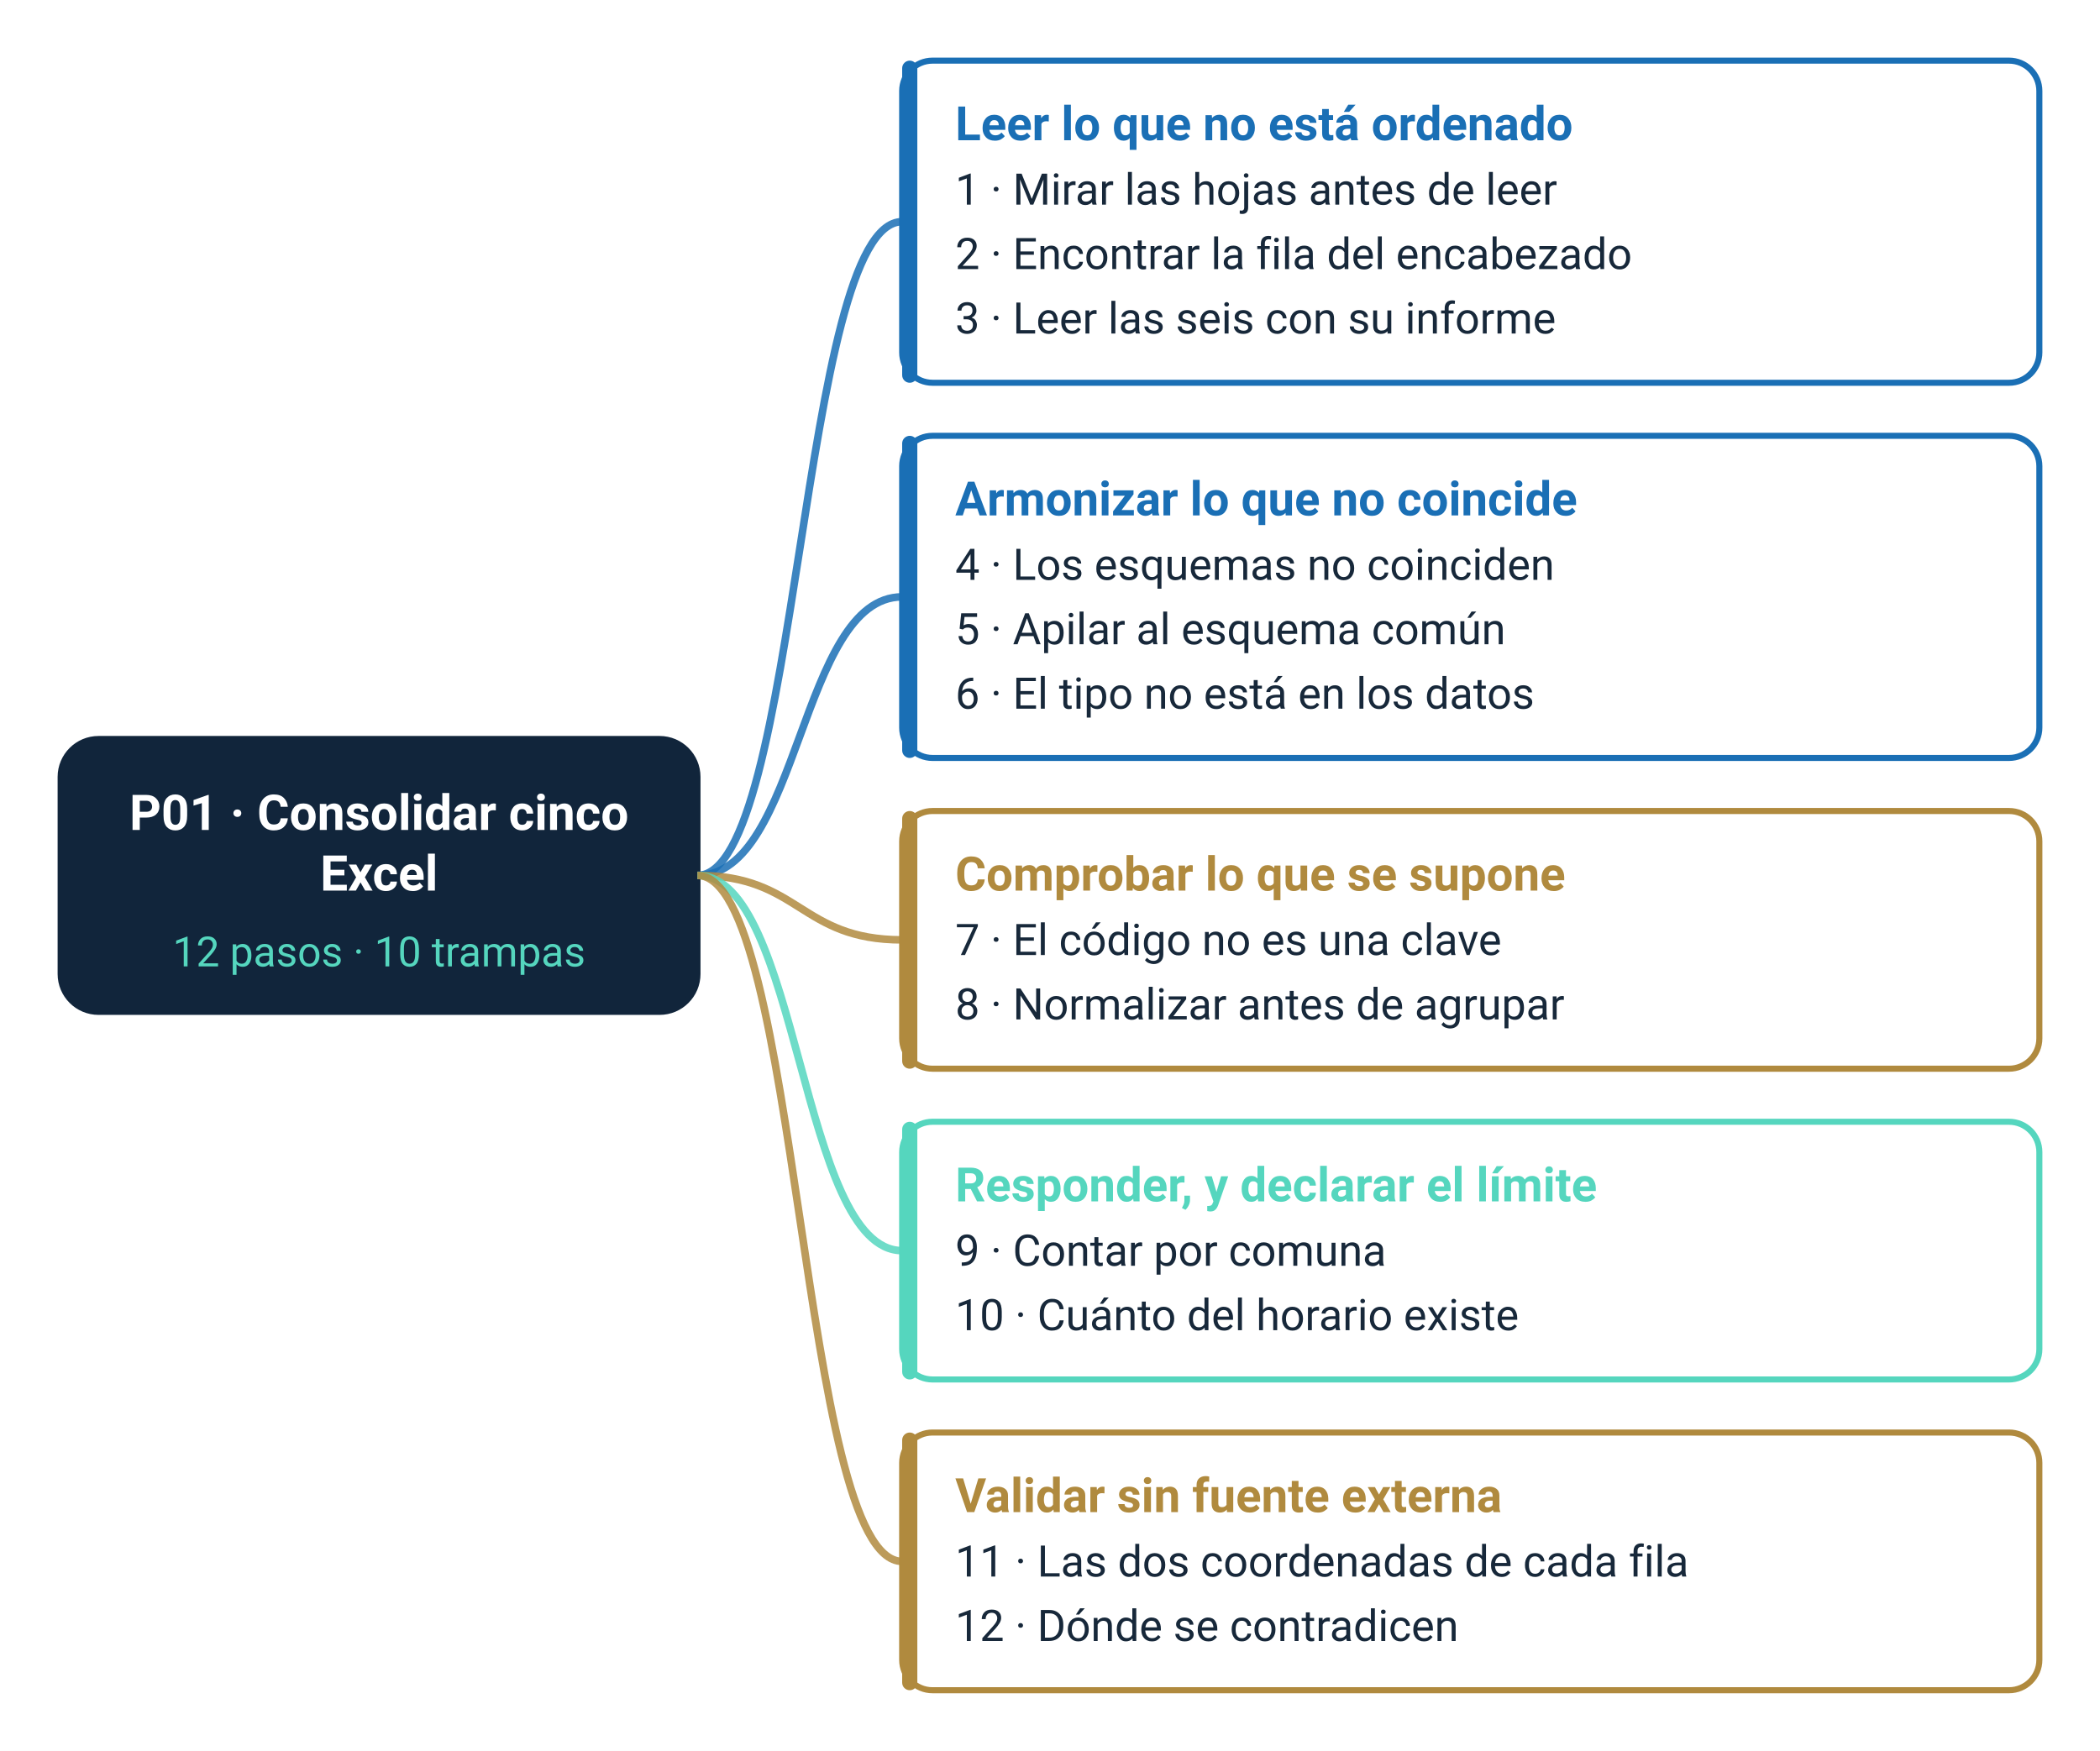
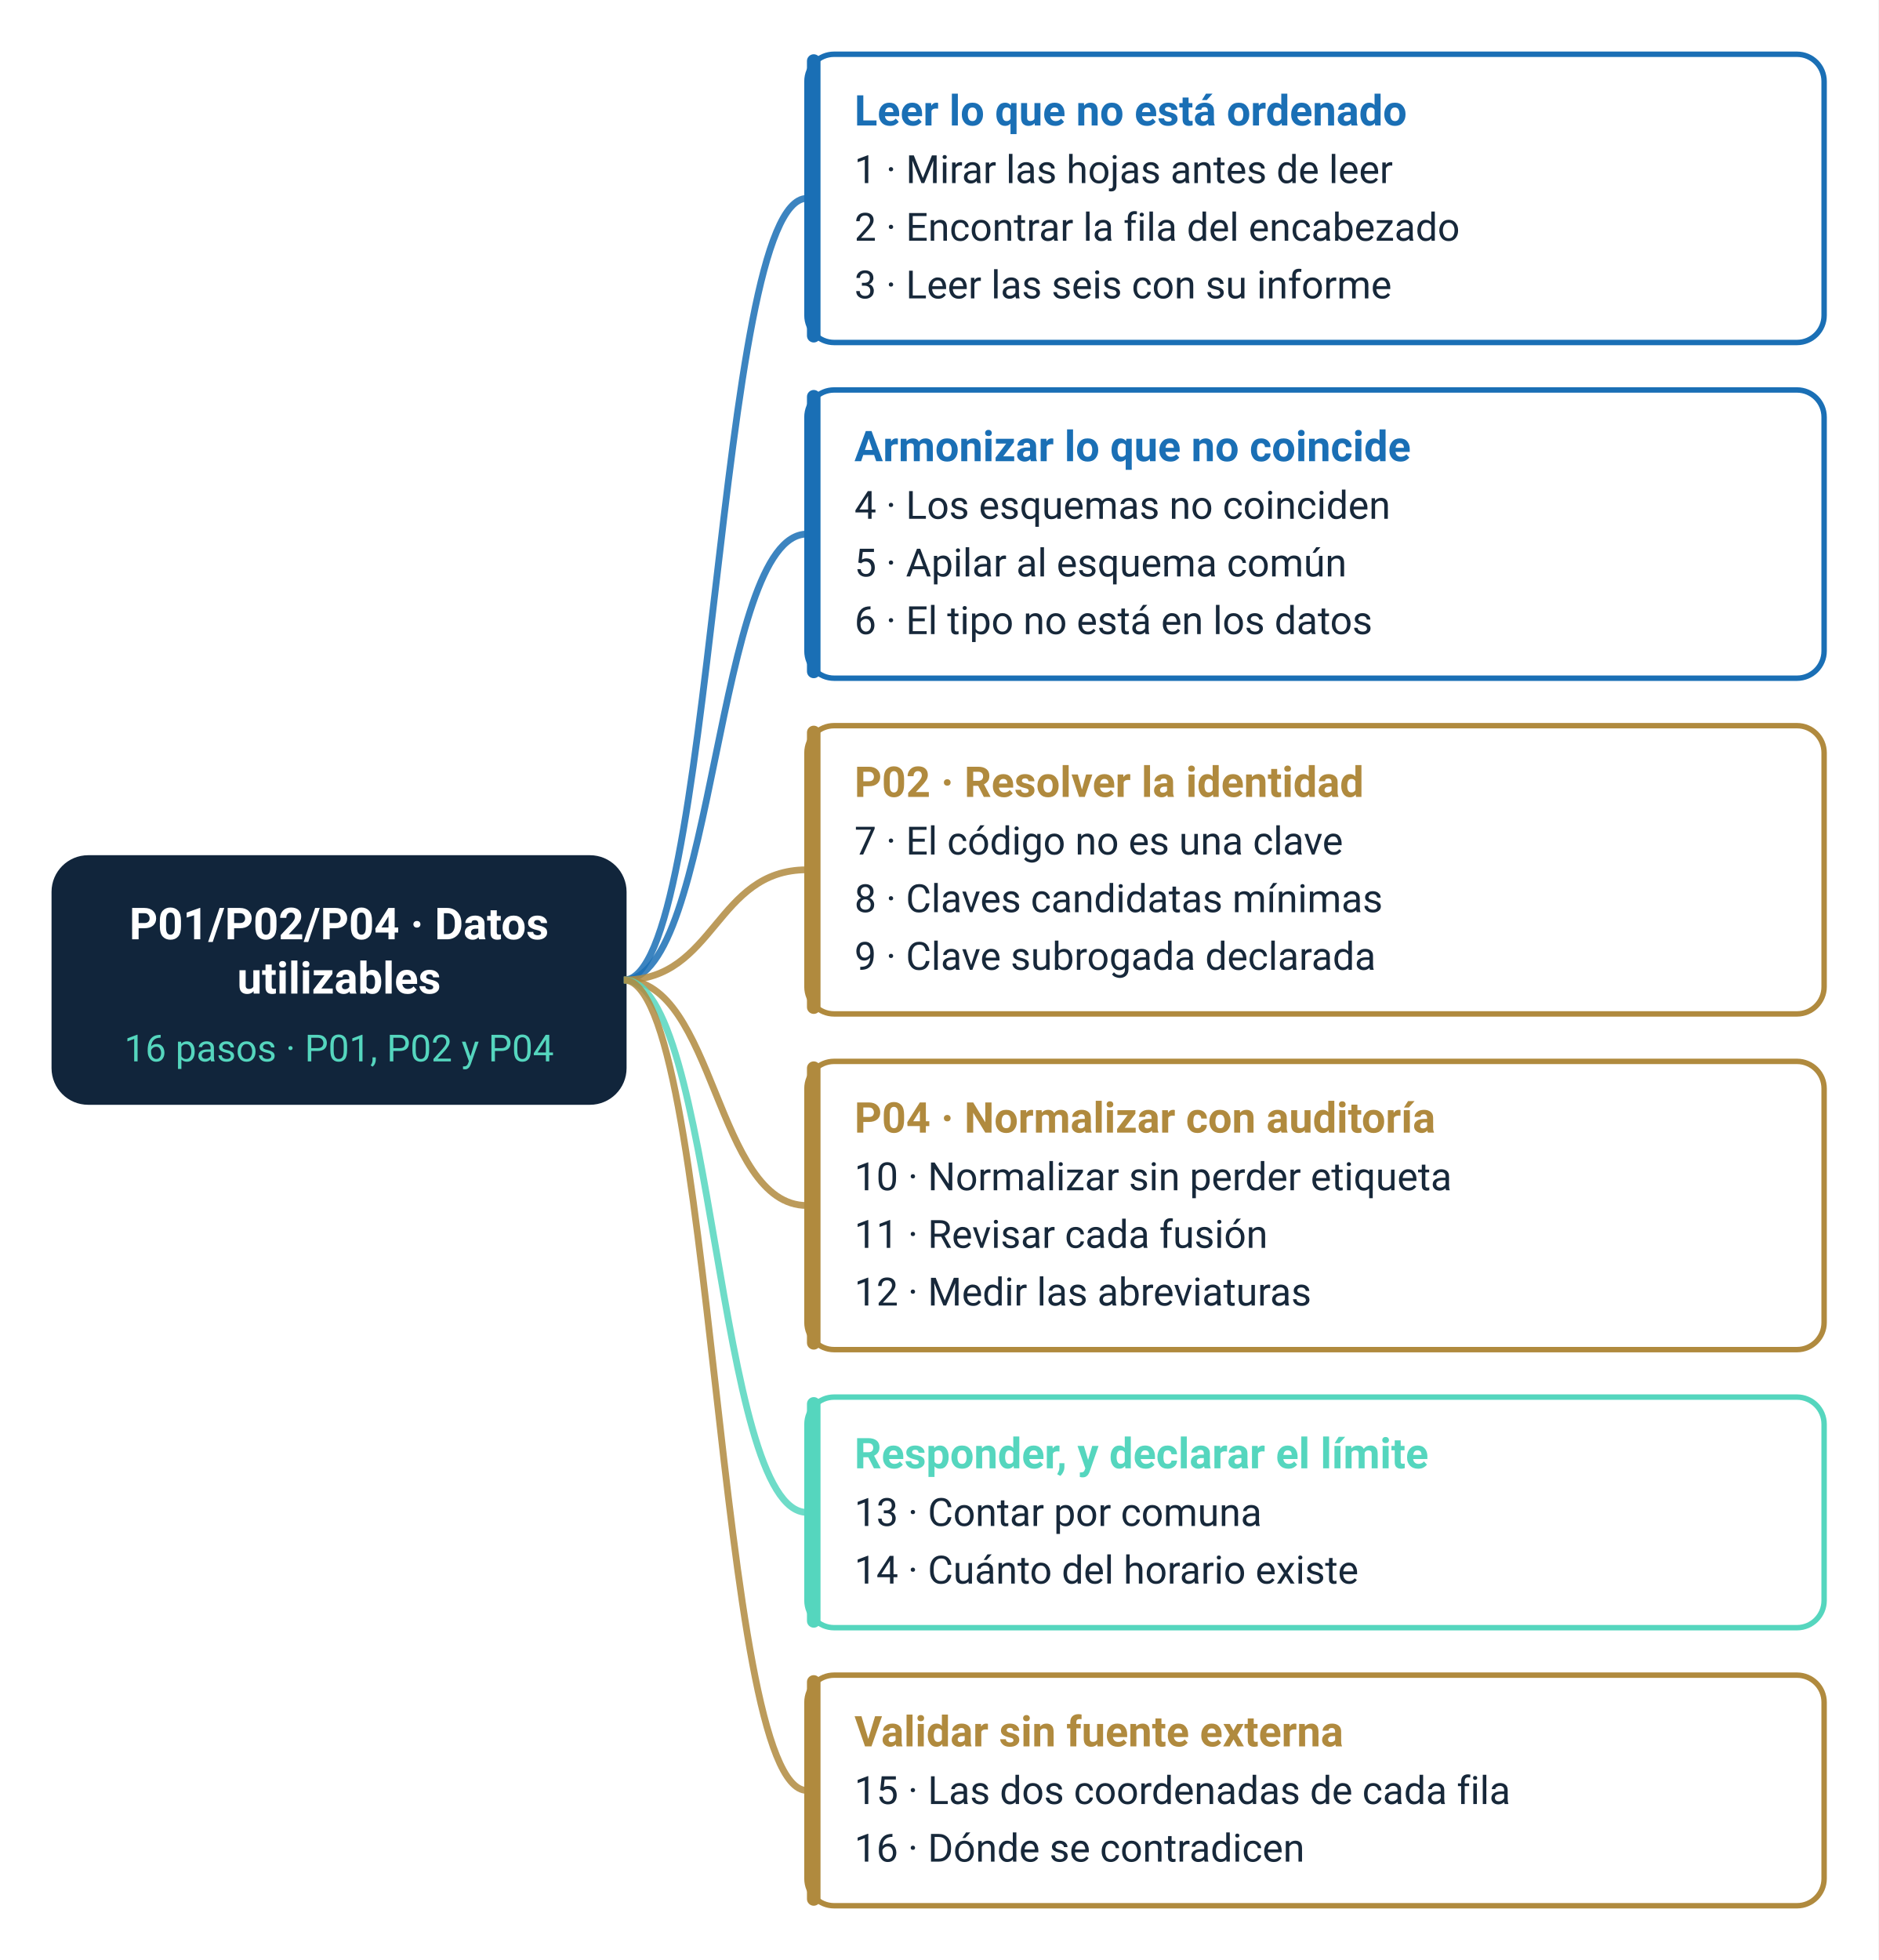
- <svg xmlns="http://www.w3.org/2000/svg" width="554" height="462" viewBox="0 0 554 462" role="img">
-   <rect width="554" height="462" fill="#FFFFFF" />
-   <rect x="16.0" y="195.0" width="168.0" height="72.0" rx="10" fill="#11253B" stroke="#11253B" stroke-width="1.6" />
-   <text x="100.0" y="219.0" fill="#FFFFFF" font-size="13" font-weight="700" text-anchor="middle" font-family="system-ui, -apple-system, Segoe UI, Roboto, sans-serif">P01 · Consolidar cinco</text>
-   <text x="100.0" y="235.0" fill="#FFFFFF" font-size="13" font-weight="700" text-anchor="middle" font-family="system-ui, -apple-system, Segoe UI, Roboto, sans-serif">Excel</text>
-   <text x="100.0" y="255.0" fill="#55D6BE" font-size="11" font-weight="normal" text-anchor="middle" font-family="system-ui, -apple-system, Segoe UI, Roboto, sans-serif">12 pasos · 10 trampas</text>
-   <path d="M 184.0 231.0 C 211.0 231.0 211.0 58.5 238.0 58.5" fill="none" stroke="#1A6FB5" stroke-width="2" opacity="0.85" />
+ <svg xmlns="http://www.w3.org/2000/svg" width="554" height="578" viewBox="0 0 554 578" role="img">
+   <rect width="554" height="578" fill="#FFFFFF" />
+   <rect x="16.0" y="253.0" width="168.0" height="72.0" rx="10" fill="#11253B" stroke="#11253B" stroke-width="1.6" />
+   <text x="100.0" y="277.0" fill="#FFFFFF" font-size="13" font-weight="700" text-anchor="middle" font-family="system-ui, -apple-system, Segoe UI, Roboto, sans-serif">P01/P02/P04 · Datos</text>
+   <text x="100.0" y="293.0" fill="#FFFFFF" font-size="13" font-weight="700" text-anchor="middle" font-family="system-ui, -apple-system, Segoe UI, Roboto, sans-serif">utilizables</text>
+   <text x="100.0" y="313.0" fill="#55D6BE" font-size="11" font-weight="normal" text-anchor="middle" font-family="system-ui, -apple-system, Segoe UI, Roboto, sans-serif">16 pasos · P01, P02 y P04</text>
+   <path d="M 184.0 289.0 C 211.0 289.0 211.0 58.5 238.0 58.5" fill="none" stroke="#1A6FB5" stroke-width="2" opacity="0.85" />
  <rect x="238.0" y="16.0" width="300.0" height="85.0" rx="8" fill="#FFFFFF" stroke="#1A6FB5" stroke-width="1.6" />
  <rect x="238.0" y="16.0" width="4" height="85.0" rx="2" fill="#1A6FB5" />
  <text x="252.0" y="37.0" fill="#1A6FB5" font-size="12.5" font-weight="700" text-anchor="start" font-family="system-ui, -apple-system, Segoe UI, Roboto, sans-serif">Leer lo que no está ordenado</text>
  <text x="252.0" y="54.0" fill="#17283A" font-size="11.5" font-weight="normal" text-anchor="start" font-family="system-ui, -apple-system, Segoe UI, Roboto, sans-serif">1 · Mirar las hojas antes de leer</text>
  <text x="252.0" y="71.0" fill="#17283A" font-size="11.5" font-weight="normal" text-anchor="start" font-family="system-ui, -apple-system, Segoe UI, Roboto, sans-serif">2 · Encontrar la fila del encabezado</text>
  <text x="252.0" y="88.0" fill="#17283A" font-size="11.5" font-weight="normal" text-anchor="start" font-family="system-ui, -apple-system, Segoe UI, Roboto, sans-serif">3 · Leer las seis con su informe</text>
-   <path d="M 184.0 231.0 C 211.0 231.0 211.0 157.5 238.0 157.5" fill="none" stroke="#1A6FB5" stroke-width="2" opacity="0.85" />
+   <path d="M 184.0 289.0 C 211.0 289.0 211.0 157.5 238.0 157.5" fill="none" stroke="#1A6FB5" stroke-width="2" opacity="0.85" />
  <rect x="238.0" y="115.0" width="300.0" height="85.0" rx="8" fill="#FFFFFF" stroke="#1A6FB5" stroke-width="1.6" />
  <rect x="238.0" y="115.0" width="4" height="85.0" rx="2" fill="#1A6FB5" />
  <text x="252.0" y="136.0" fill="#1A6FB5" font-size="12.5" font-weight="700" text-anchor="start" font-family="system-ui, -apple-system, Segoe UI, Roboto, sans-serif">Armonizar lo que no coincide</text>
  <text x="252.0" y="153.0" fill="#17283A" font-size="11.5" font-weight="normal" text-anchor="start" font-family="system-ui, -apple-system, Segoe UI, Roboto, sans-serif">4 · Los esquemas no coinciden</text>
  <text x="252.0" y="170.0" fill="#17283A" font-size="11.5" font-weight="normal" text-anchor="start" font-family="system-ui, -apple-system, Segoe UI, Roboto, sans-serif">5 · Apilar al esquema común</text>
  <text x="252.0" y="187.0" fill="#17283A" font-size="11.5" font-weight="normal" text-anchor="start" font-family="system-ui, -apple-system, Segoe UI, Roboto, sans-serif">6 · El tipo no está en los datos</text>
-   <path d="M 184.0 231.0 C 211.0 231.0 211.0 248.0 238.0 248.0" fill="none" stroke="#B08A3E" stroke-width="2" opacity="0.85" />
-   <rect x="238.0" y="214.0" width="300.0" height="68.0" rx="8" fill="#FFFFFF" stroke="#B08A3E" stroke-width="1.6" />
-   <rect x="238.0" y="214.0" width="4" height="68.0" rx="2" fill="#B08A3E" />
-   <text x="252.0" y="235.0" fill="#B08A3E" font-size="12.5" font-weight="700" text-anchor="start" font-family="system-ui, -apple-system, Segoe UI, Roboto, sans-serif">Comprobar lo que se supone</text>
+   <path d="M 184.0 289.0 C 211.0 289.0 211.0 256.5 238.0 256.5" fill="none" stroke="#B08A3E" stroke-width="2" opacity="0.85" />
+   <rect x="238.0" y="214.0" width="300.0" height="85.0" rx="8" fill="#FFFFFF" stroke="#B08A3E" stroke-width="1.6" />
+   <rect x="238.0" y="214.0" width="4" height="85.0" rx="2" fill="#B08A3E" />
+   <text x="252.0" y="235.0" fill="#B08A3E" font-size="12.5" font-weight="700" text-anchor="start" font-family="system-ui, -apple-system, Segoe UI, Roboto, sans-serif">P02 · Resolver la identidad</text>
  <text x="252.0" y="252.0" fill="#17283A" font-size="11.5" font-weight="normal" text-anchor="start" font-family="system-ui, -apple-system, Segoe UI, Roboto, sans-serif">7 · El código no es una clave</text>
-   <text x="252.0" y="269.0" fill="#17283A" font-size="11.5" font-weight="normal" text-anchor="start" font-family="system-ui, -apple-system, Segoe UI, Roboto, sans-serif">8 · Normalizar antes de agrupar</text>
-   <path d="M 184.0 231.0 C 211.0 231.0 211.0 330.0 238.0 330.0" fill="none" stroke="#55D6BE" stroke-width="2" opacity="0.85" />
-   <rect x="238.0" y="296.0" width="300.0" height="68.0" rx="8" fill="#FFFFFF" stroke="#55D6BE" stroke-width="1.6" />
-   <rect x="238.0" y="296.0" width="4" height="68.0" rx="2" fill="#55D6BE" />
-   <text x="252.0" y="317.0" fill="#55D6BE" font-size="12.5" font-weight="700" text-anchor="start" font-family="system-ui, -apple-system, Segoe UI, Roboto, sans-serif">Responder, y declarar el límite</text>
-   <text x="252.0" y="334.0" fill="#17283A" font-size="11.5" font-weight="normal" text-anchor="start" font-family="system-ui, -apple-system, Segoe UI, Roboto, sans-serif">9 · Contar por comuna</text>
-   <text x="252.0" y="351.0" fill="#17283A" font-size="11.5" font-weight="normal" text-anchor="start" font-family="system-ui, -apple-system, Segoe UI, Roboto, sans-serif">10 · Cuánto del horario existe</text>
-   <path d="M 184.0 231.0 C 211.0 231.0 211.0 412.0 238.0 412.0" fill="none" stroke="#B08A3E" stroke-width="2" opacity="0.85" />
-   <rect x="238.0" y="378.0" width="300.0" height="68.0" rx="8" fill="#FFFFFF" stroke="#B08A3E" stroke-width="1.6" />
-   <rect x="238.0" y="378.0" width="4" height="68.0" rx="2" fill="#B08A3E" />
-   <text x="252.0" y="399.0" fill="#B08A3E" font-size="12.5" font-weight="700" text-anchor="start" font-family="system-ui, -apple-system, Segoe UI, Roboto, sans-serif">Validar sin fuente externa</text>
-   <text x="252.0" y="416.0" fill="#17283A" font-size="11.5" font-weight="normal" text-anchor="start" font-family="system-ui, -apple-system, Segoe UI, Roboto, sans-serif">11 · Las dos coordenadas de cada fila</text>
-   <text x="252.0" y="433.0" fill="#17283A" font-size="11.5" font-weight="normal" text-anchor="start" font-family="system-ui, -apple-system, Segoe UI, Roboto, sans-serif">12 · Dónde se contradicen</text>
+   <text x="252.0" y="269.0" fill="#17283A" font-size="11.5" font-weight="normal" text-anchor="start" font-family="system-ui, -apple-system, Segoe UI, Roboto, sans-serif">8 · Claves candidatas mínimas</text>
+   <text x="252.0" y="286.0" fill="#17283A" font-size="11.5" font-weight="normal" text-anchor="start" font-family="system-ui, -apple-system, Segoe UI, Roboto, sans-serif">9 · Clave subrogada declarada</text>
+   <path d="M 184.0 289.0 C 211.0 289.0 211.0 355.5 238.0 355.5" fill="none" stroke="#B08A3E" stroke-width="2" opacity="0.85" />
+   <rect x="238.0" y="313.0" width="300.0" height="85.0" rx="8" fill="#FFFFFF" stroke="#B08A3E" stroke-width="1.6" />
+   <rect x="238.0" y="313.0" width="4" height="85.0" rx="2" fill="#B08A3E" />
+   <text x="252.0" y="334.0" fill="#B08A3E" font-size="12.5" font-weight="700" text-anchor="start" font-family="system-ui, -apple-system, Segoe UI, Roboto, sans-serif">P04 · Normalizar con auditoría</text>
+   <text x="252.0" y="351.0" fill="#17283A" font-size="11.5" font-weight="normal" text-anchor="start" font-family="system-ui, -apple-system, Segoe UI, Roboto, sans-serif">10 · Normalizar sin perder etiqueta</text>
+   <text x="252.0" y="368.0" fill="#17283A" font-size="11.5" font-weight="normal" text-anchor="start" font-family="system-ui, -apple-system, Segoe UI, Roboto, sans-serif">11 · Revisar cada fusión</text>
+   <text x="252.0" y="385.0" fill="#17283A" font-size="11.5" font-weight="normal" text-anchor="start" font-family="system-ui, -apple-system, Segoe UI, Roboto, sans-serif">12 · Medir las abreviaturas</text>
+   <path d="M 184.0 289.0 C 211.0 289.0 211.0 446.0 238.0 446.0" fill="none" stroke="#55D6BE" stroke-width="2" opacity="0.85" />
+   <rect x="238.0" y="412.0" width="300.0" height="68.0" rx="8" fill="#FFFFFF" stroke="#55D6BE" stroke-width="1.6" />
+   <rect x="238.0" y="412.0" width="4" height="68.0" rx="2" fill="#55D6BE" />
+   <text x="252.0" y="433.0" fill="#55D6BE" font-size="12.5" font-weight="700" text-anchor="start" font-family="system-ui, -apple-system, Segoe UI, Roboto, sans-serif">Responder, y declarar el límite</text>
+   <text x="252.0" y="450.0" fill="#17283A" font-size="11.5" font-weight="normal" text-anchor="start" font-family="system-ui, -apple-system, Segoe UI, Roboto, sans-serif">13 · Contar por comuna</text>
+   <text x="252.0" y="467.0" fill="#17283A" font-size="11.5" font-weight="normal" text-anchor="start" font-family="system-ui, -apple-system, Segoe UI, Roboto, sans-serif">14 · Cuánto del horario existe</text>
+   <path d="M 184.0 289.0 C 211.0 289.0 211.0 528.0 238.0 528.0" fill="none" stroke="#B08A3E" stroke-width="2" opacity="0.85" />
+   <rect x="238.0" y="494.0" width="300.0" height="68.0" rx="8" fill="#FFFFFF" stroke="#B08A3E" stroke-width="1.6" />
+   <rect x="238.0" y="494.0" width="4" height="68.0" rx="2" fill="#B08A3E" />
+   <text x="252.0" y="515.0" fill="#B08A3E" font-size="12.5" font-weight="700" text-anchor="start" font-family="system-ui, -apple-system, Segoe UI, Roboto, sans-serif">Validar sin fuente externa</text>
+   <text x="252.0" y="532.0" fill="#17283A" font-size="11.5" font-weight="normal" text-anchor="start" font-family="system-ui, -apple-system, Segoe UI, Roboto, sans-serif">15 · Las dos coordenadas de cada fila</text>
+   <text x="252.0" y="549.0" fill="#17283A" font-size="11.5" font-weight="normal" text-anchor="start" font-family="system-ui, -apple-system, Segoe UI, Roboto, sans-serif">16 · Dónde se contradicen</text>
</svg>
